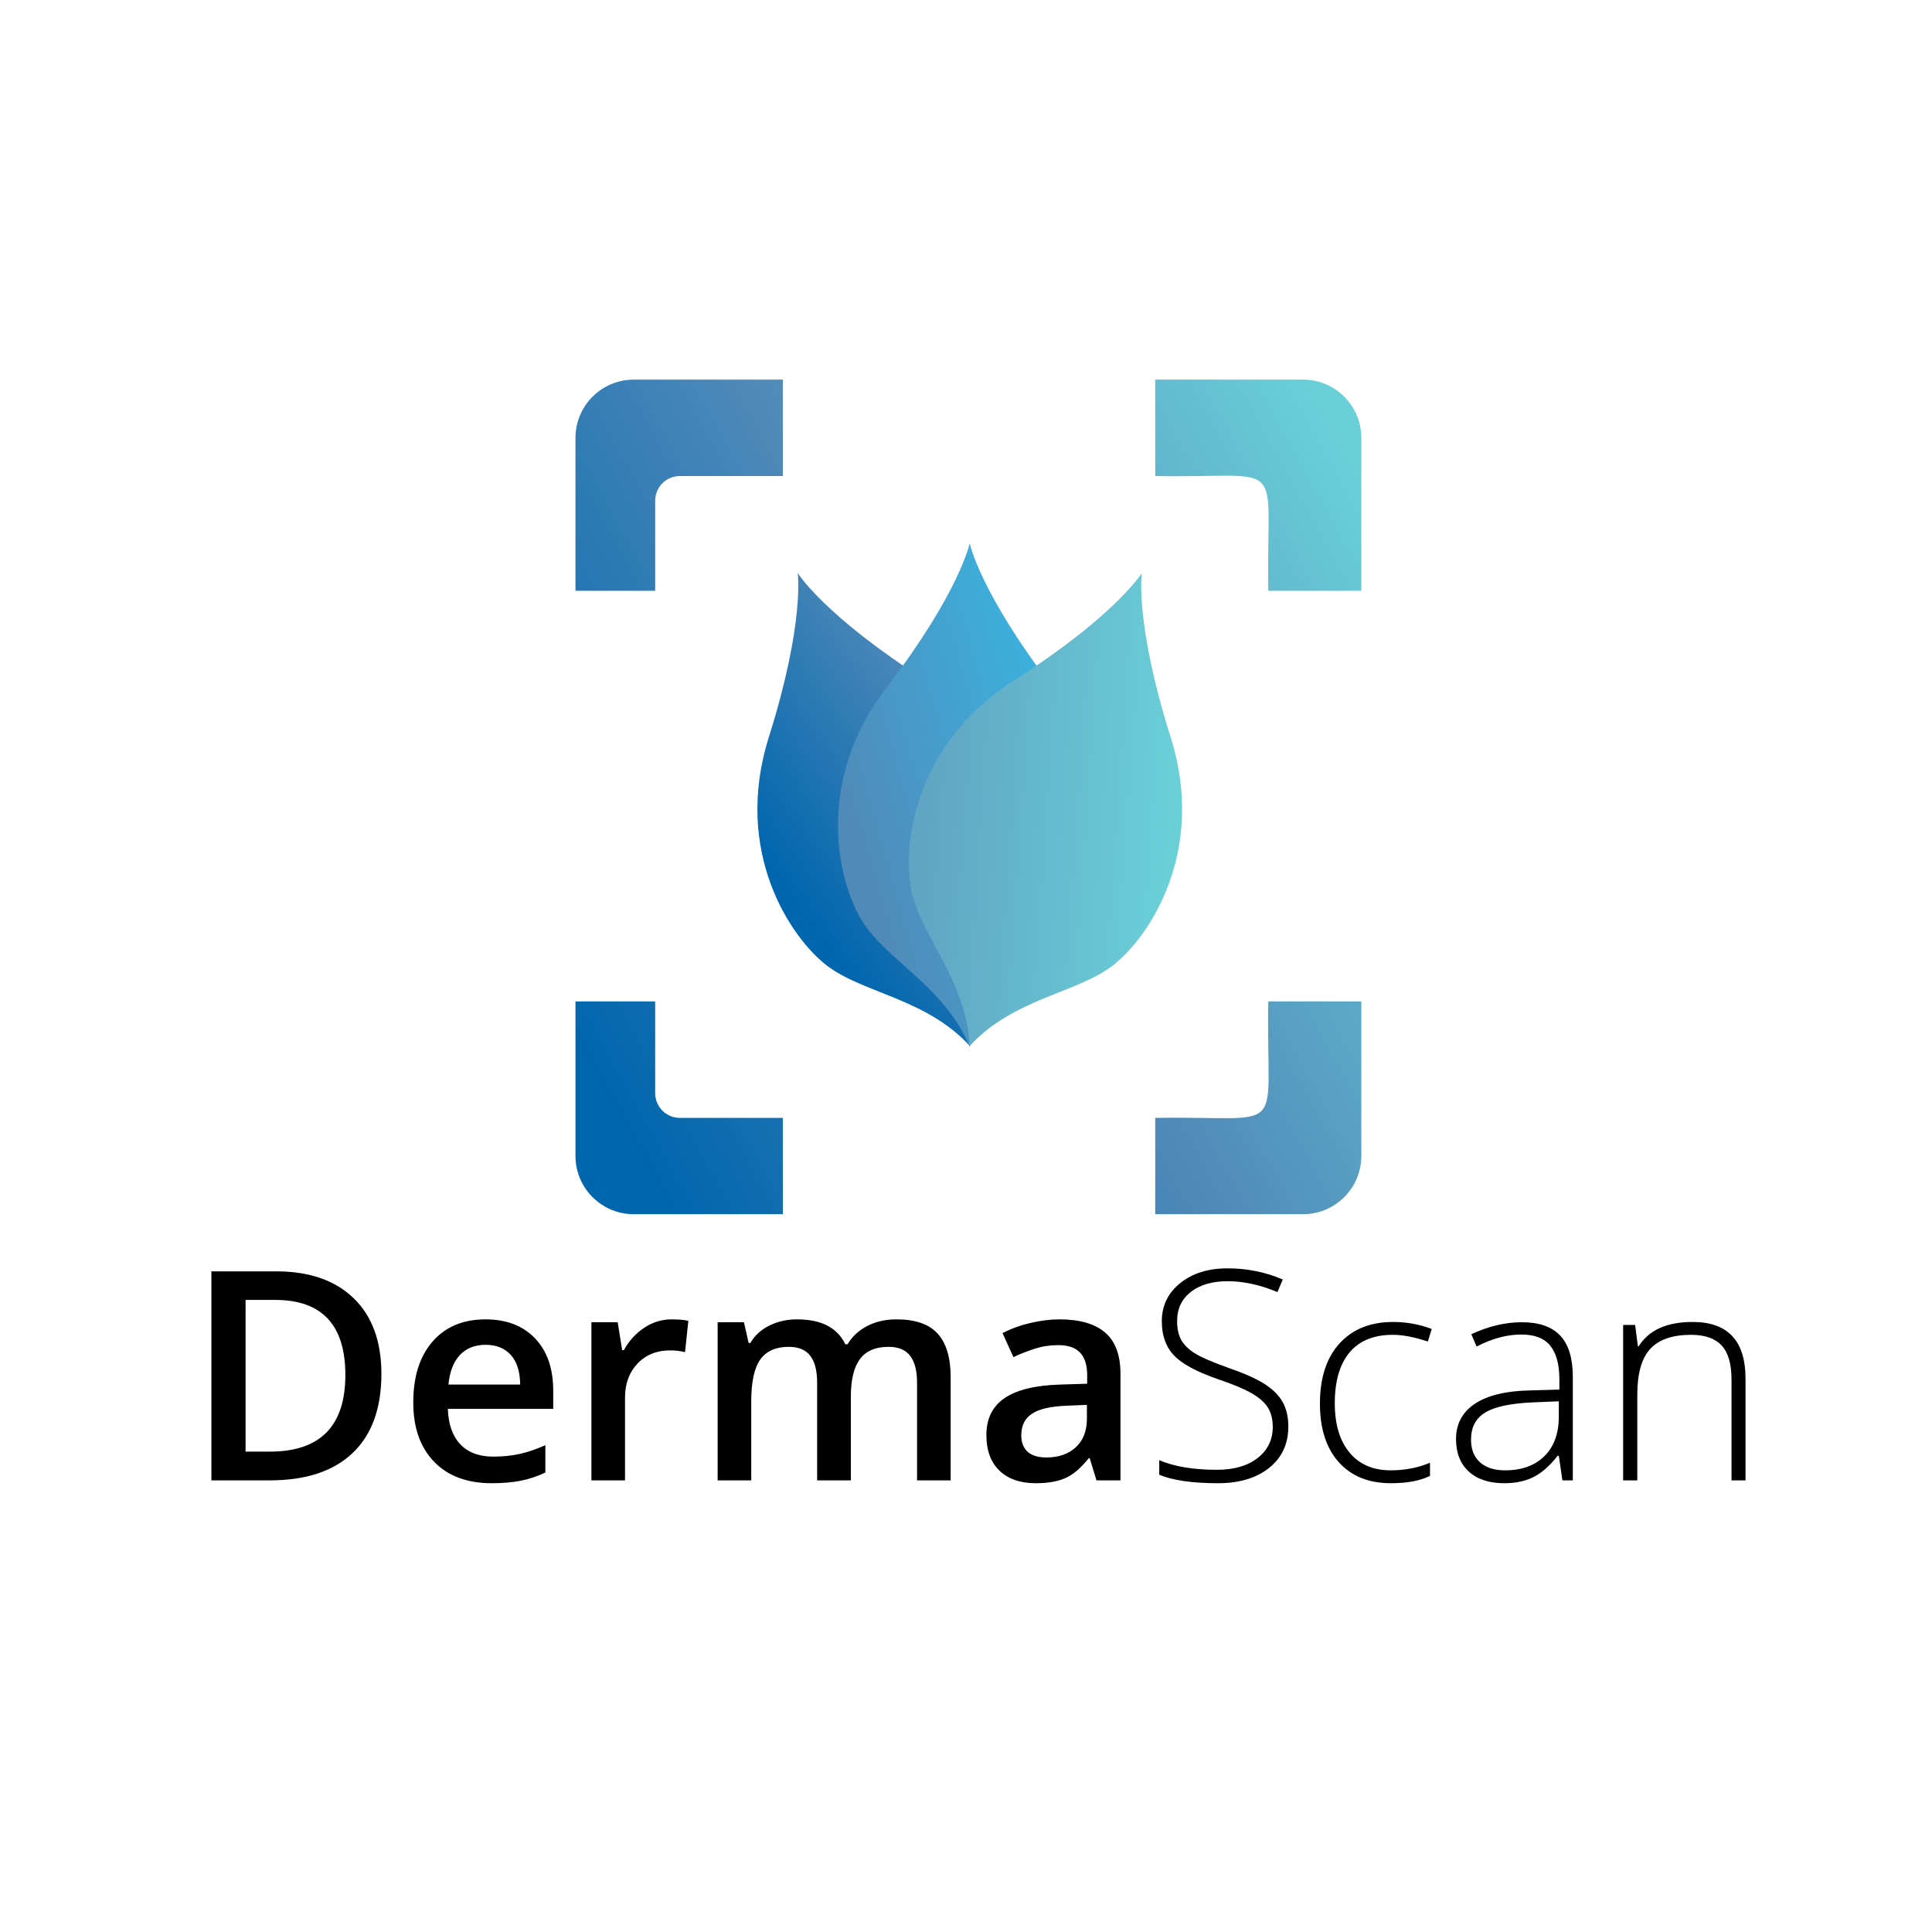
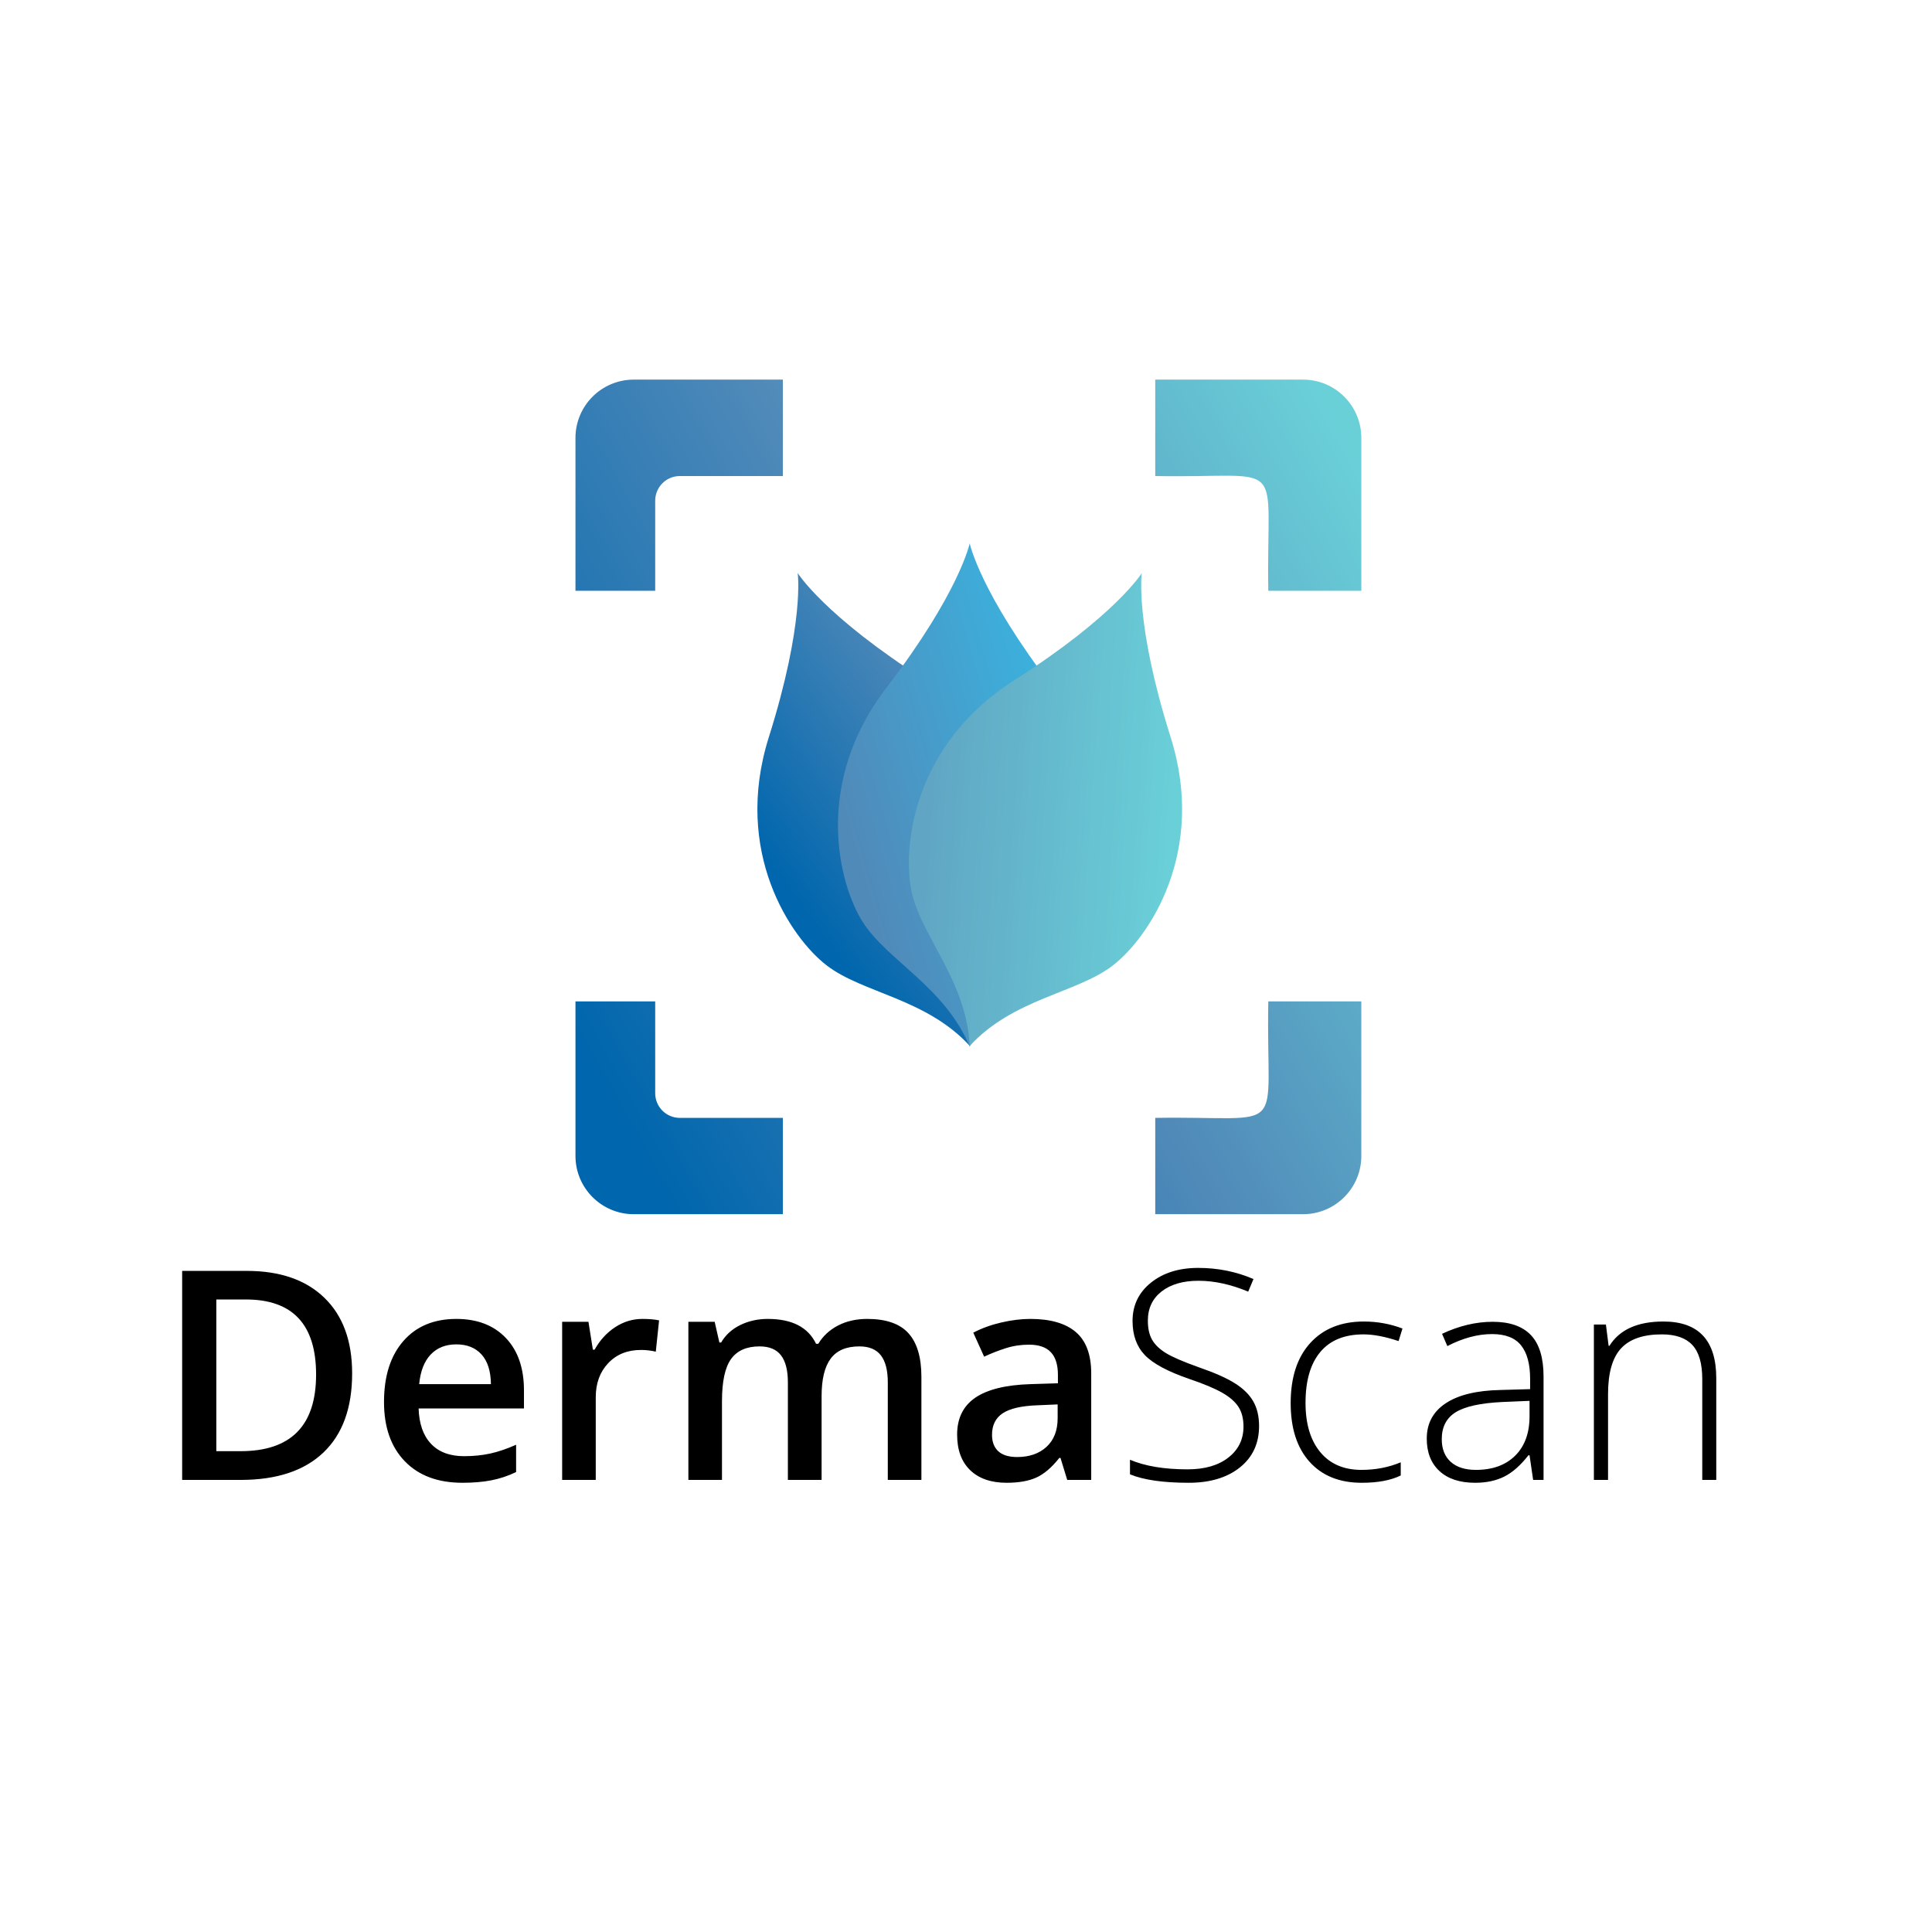
<svg xmlns="http://www.w3.org/2000/svg" viewBox="0 0 1000 1000">
  <defs>
-     <style>.cls-1{fill:none;}.cls-2{clip-path:url(#clip-path);}.cls-3{fill:url(#linear-gradient);}.cls-4{fill:url(#linear-gradient-2);}.cls-5{fill:url(#linear-gradient-3);}.cls-6{fill:url(#linear-gradient-4);}.cls-7{font-size:151.543px;font-family:OpenSans-SemiBold, Open Sans;font-weight:600;}.cls-8{font-family:OpenSans-Light, Open Sans;font-weight:300;}</style>
+     <style>.cls-1{fill:none;}.cls-2{clip-path:url(#clip-path);}.cls-3{fill:url(#linear-gradient);}.cls-4{fill:url(#linear-gradient-2);}.cls-5{fill:url(#linear-gradient-3);}.cls-6{fill:url(#linear-gradient-4);}.cls-7{font-size:151.543px;font-family:OpenSans-SemiBold, Open Sans, Helvetica;font-weight:600;}.cls-8{font-family:OpenSans-Light, Open Sans;font-weight:300;}</style>
    <clipPath id="clip-path">
      <path class="cls-1" d="M597.952,196.49h76.5a30.169,30.169,0,0,1,30.169,30.169v79.115H656.467c-1.165-70.8,11.127-58.156-58.515-59.374ZM339.129,305.774v-46.61A12.763,12.763,0,0,1,351.893,246.4H405.2V196.49H328.03a30.169,30.169,0,0,0-30.169,30.169v79.115ZM405.2,578.615H351.893a12.764,12.764,0,0,1-12.764-12.765V518.319H297.861v79.976a30.169,30.169,0,0,0,30.169,30.169H405.2Zm251.268-60.3c-1.334,71.5,11.736,59.164-58.515,60.3v49.849h76.5a30.169,30.169,0,0,0,30.169-30.169V518.319Z" />
    </clipPath>
    <linearGradient id="linear-gradient" x1="292.601" y1="528.178" x2="729.384" y2="285.959" gradientUnits="userSpaceOnUse">
      <stop offset="0" stop-color="#0066ad" />
      <stop offset="0.497" stop-color="#508ab9" />
      <stop offset="1" stop-color="#6ad0d8" />
    </linearGradient>
    <linearGradient id="linear-gradient-2" x1="318.69" y1="768.312" x2="441.139" y2="733.181" gradientTransform="translate(-157.522 -155.693) rotate(-20)" gradientUnits="userSpaceOnUse">
      <stop offset="0" stop-color="#0066ad" />
      <stop offset="1" stop-color="#508ab9" />
    </linearGradient>
    <linearGradient id="linear-gradient-3" x1="439.287" y1="429.447" x2="561.736" y2="394.316" gradientUnits="userSpaceOnUse">
      <stop offset="0" stop-color="#508ab9" />
      <stop offset="1" stop-color="#3ab4e0" />
    </linearGradient>
    <linearGradient id="linear-gradient-4" x1="436.152" y1="73.989" x2="558.602" y2="38.858" gradientTransform="translate(96.903 195.788) rotate(20)" gradientUnits="userSpaceOnUse">
      <stop offset="0" stop-color="#60a6c4" />
      <stop offset="1" stop-color="#6ad0d8" />
    </linearGradient>
  </defs>
  <g id="Layer_3" data-name="Layer 3">
    <g class="cls-2">
      <rect class="cls-3" x="297.861" y="196.49" width="406.757" height="431.974" rx="24.718" />
    </g>
  </g>
  <g id="Layer_1" data-name="Layer 1">
    <path class="cls-4" d="M501.98,541.383c1.458-33.362,24.9-56.546,29.959-79.55s-.513-76.328-52.966-109.739-66.092-55.511-66.092-55.511,3.757,25.7-14.948,85.008,11.3,103.738,29.964,118.11S479.419,516.763,501.98,541.383Z" />
    <path class="cls-5" d="M501.912,541.735c12.78-30.851,42.738-44.619,55.359-64.506s25.624-71.9-12.238-121.236-43.121-74.768-43.121-74.768-5.259,25.432-43.121,74.768-24.859,101.348-12.238,121.236S489.132,510.884,501.912,541.735Z" />
    <path class="cls-6" d="M501.89,541.423c22.561-24.619,55.422-27.311,74.083-41.682s48.67-58.8,29.965-118.11-14.948-85.008-14.948-85.008-13.64,22.1-66.093,55.511-58.023,86.734-52.965,109.739S500.432,508.061,501.89,541.423Z" />
-     <text class="cls-7" transform="translate(95.146 766.23)">Derma
- 			<tspan class="cls-8" x="496.659" y="0">Scan</tspan>
-     </text>
+     <text class="cls-7" x="80" y="766">Derma</text>
+     <text class="cls-8" x="576.659" y="766" font-family="monospace" font-weight="bold !important" font-size="151.543px">Scan</text>
  </g>
</svg>
